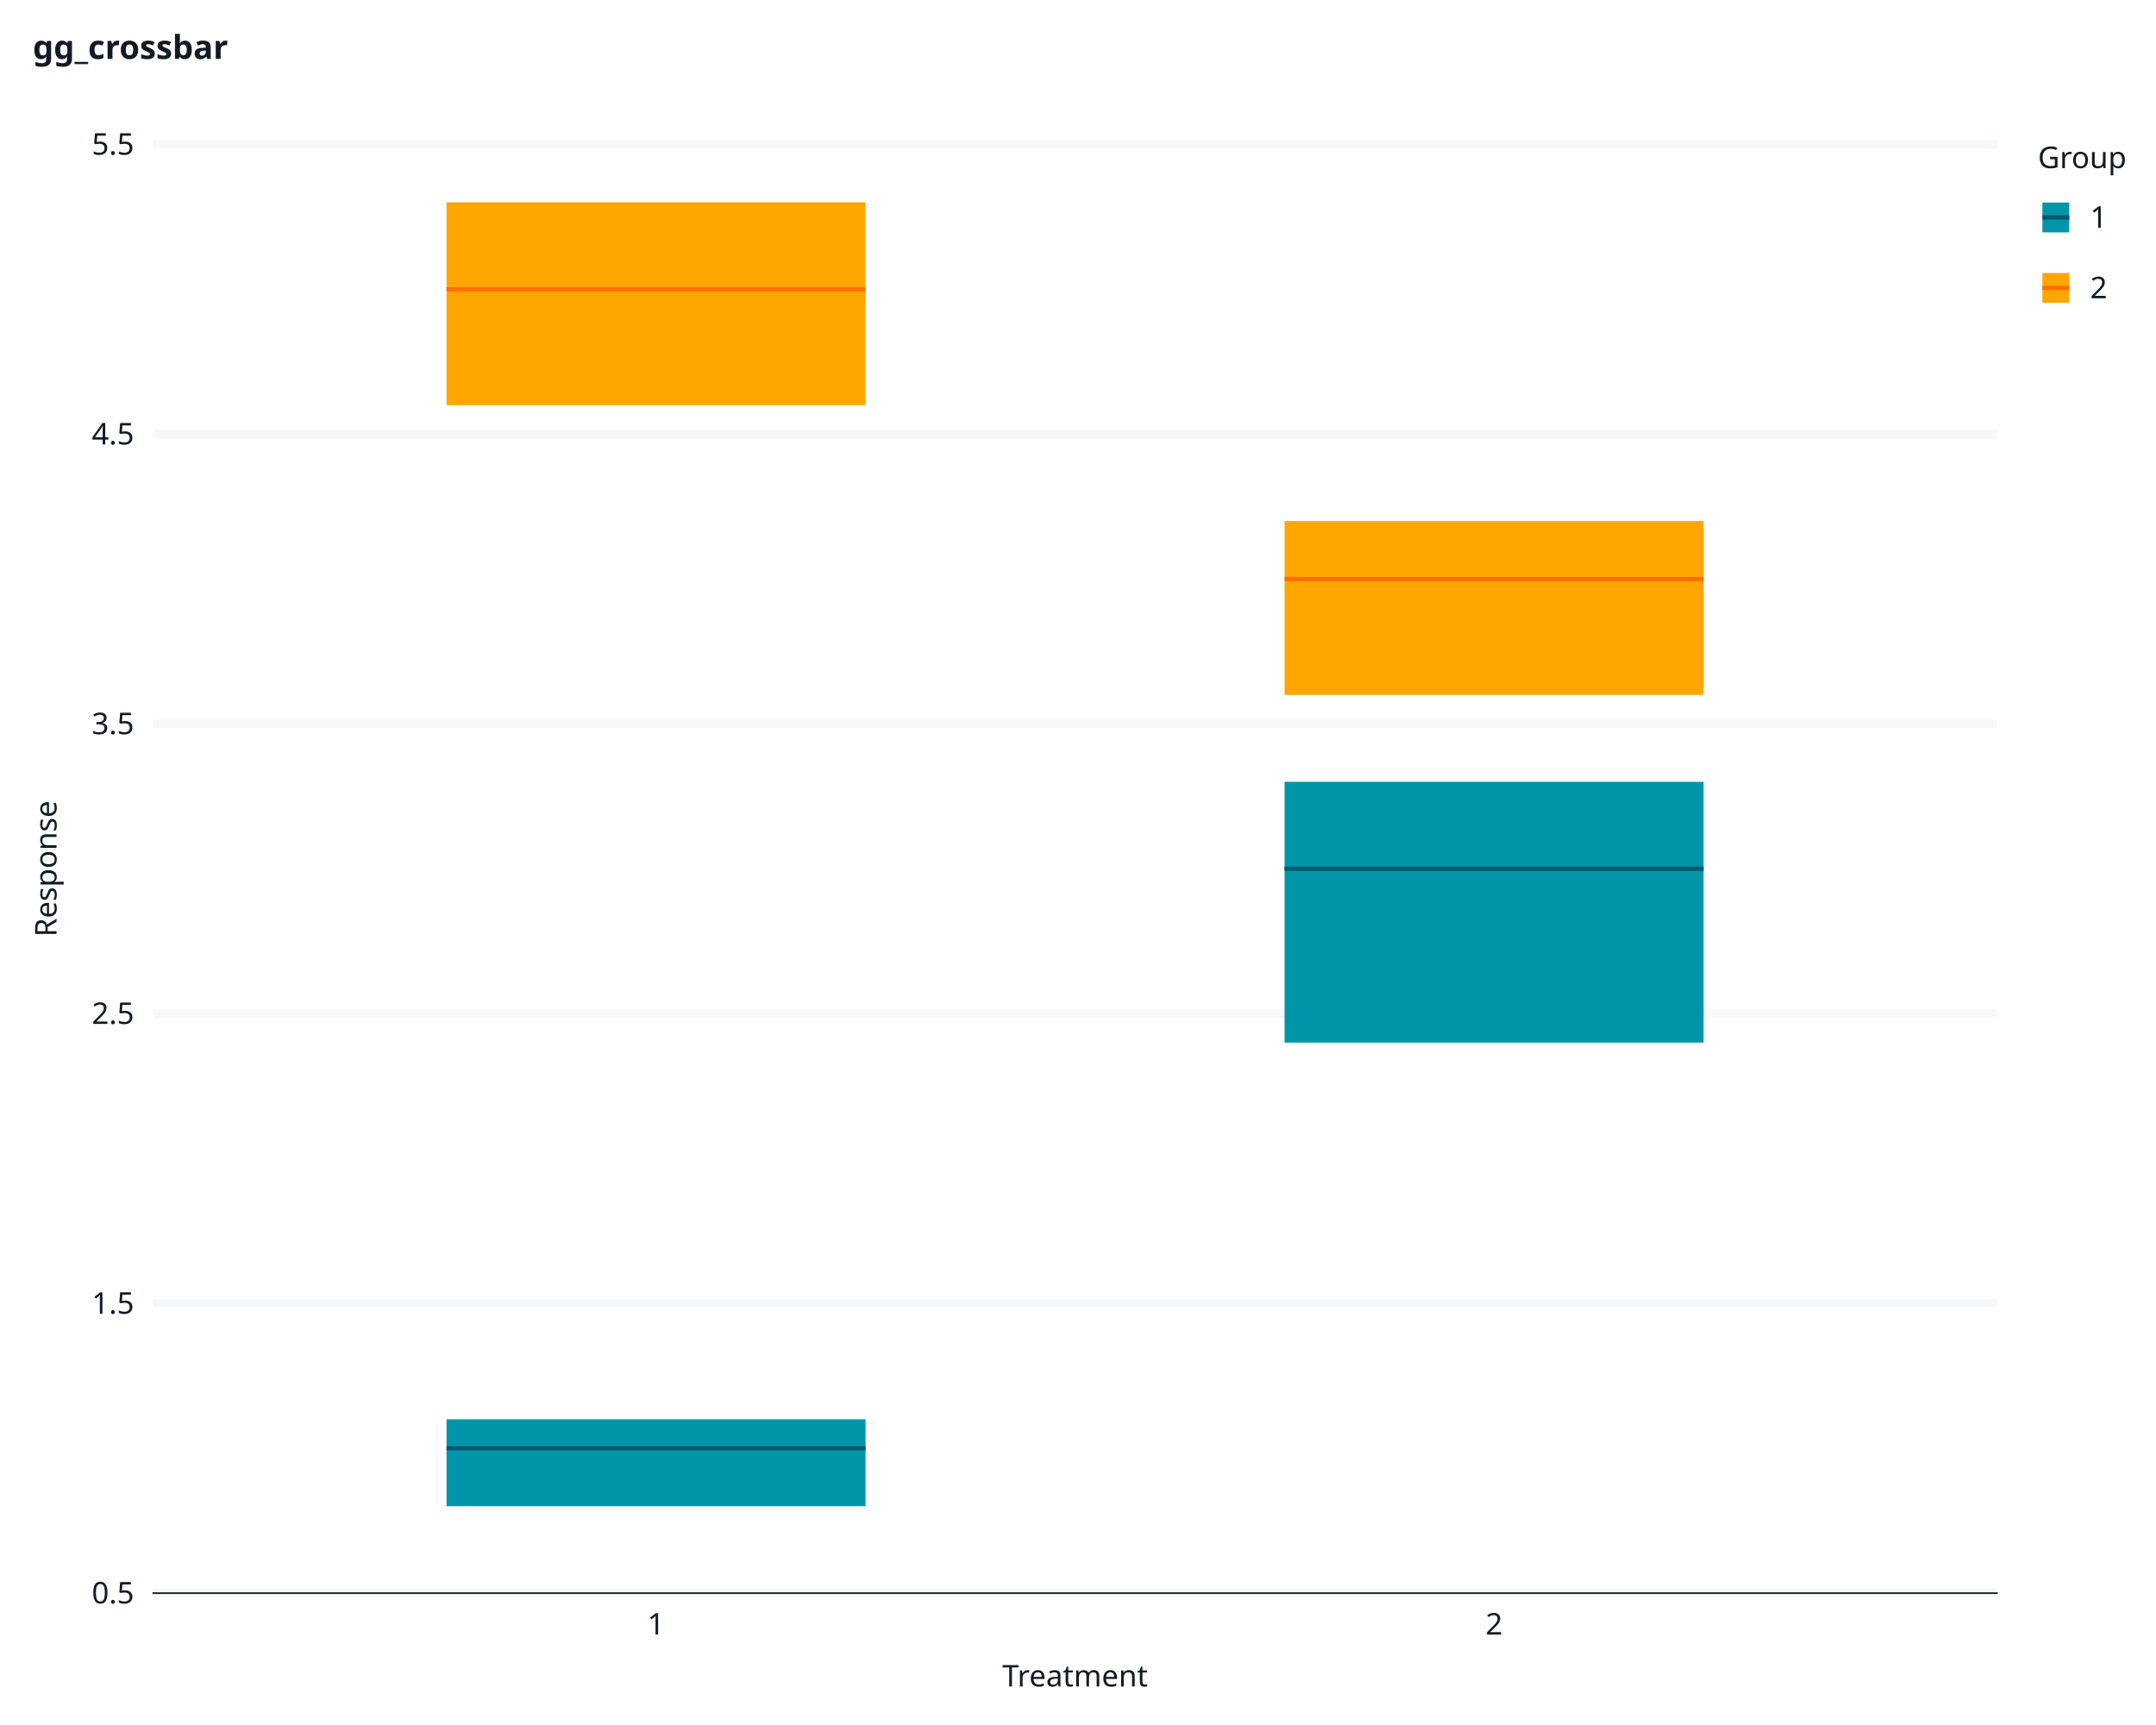
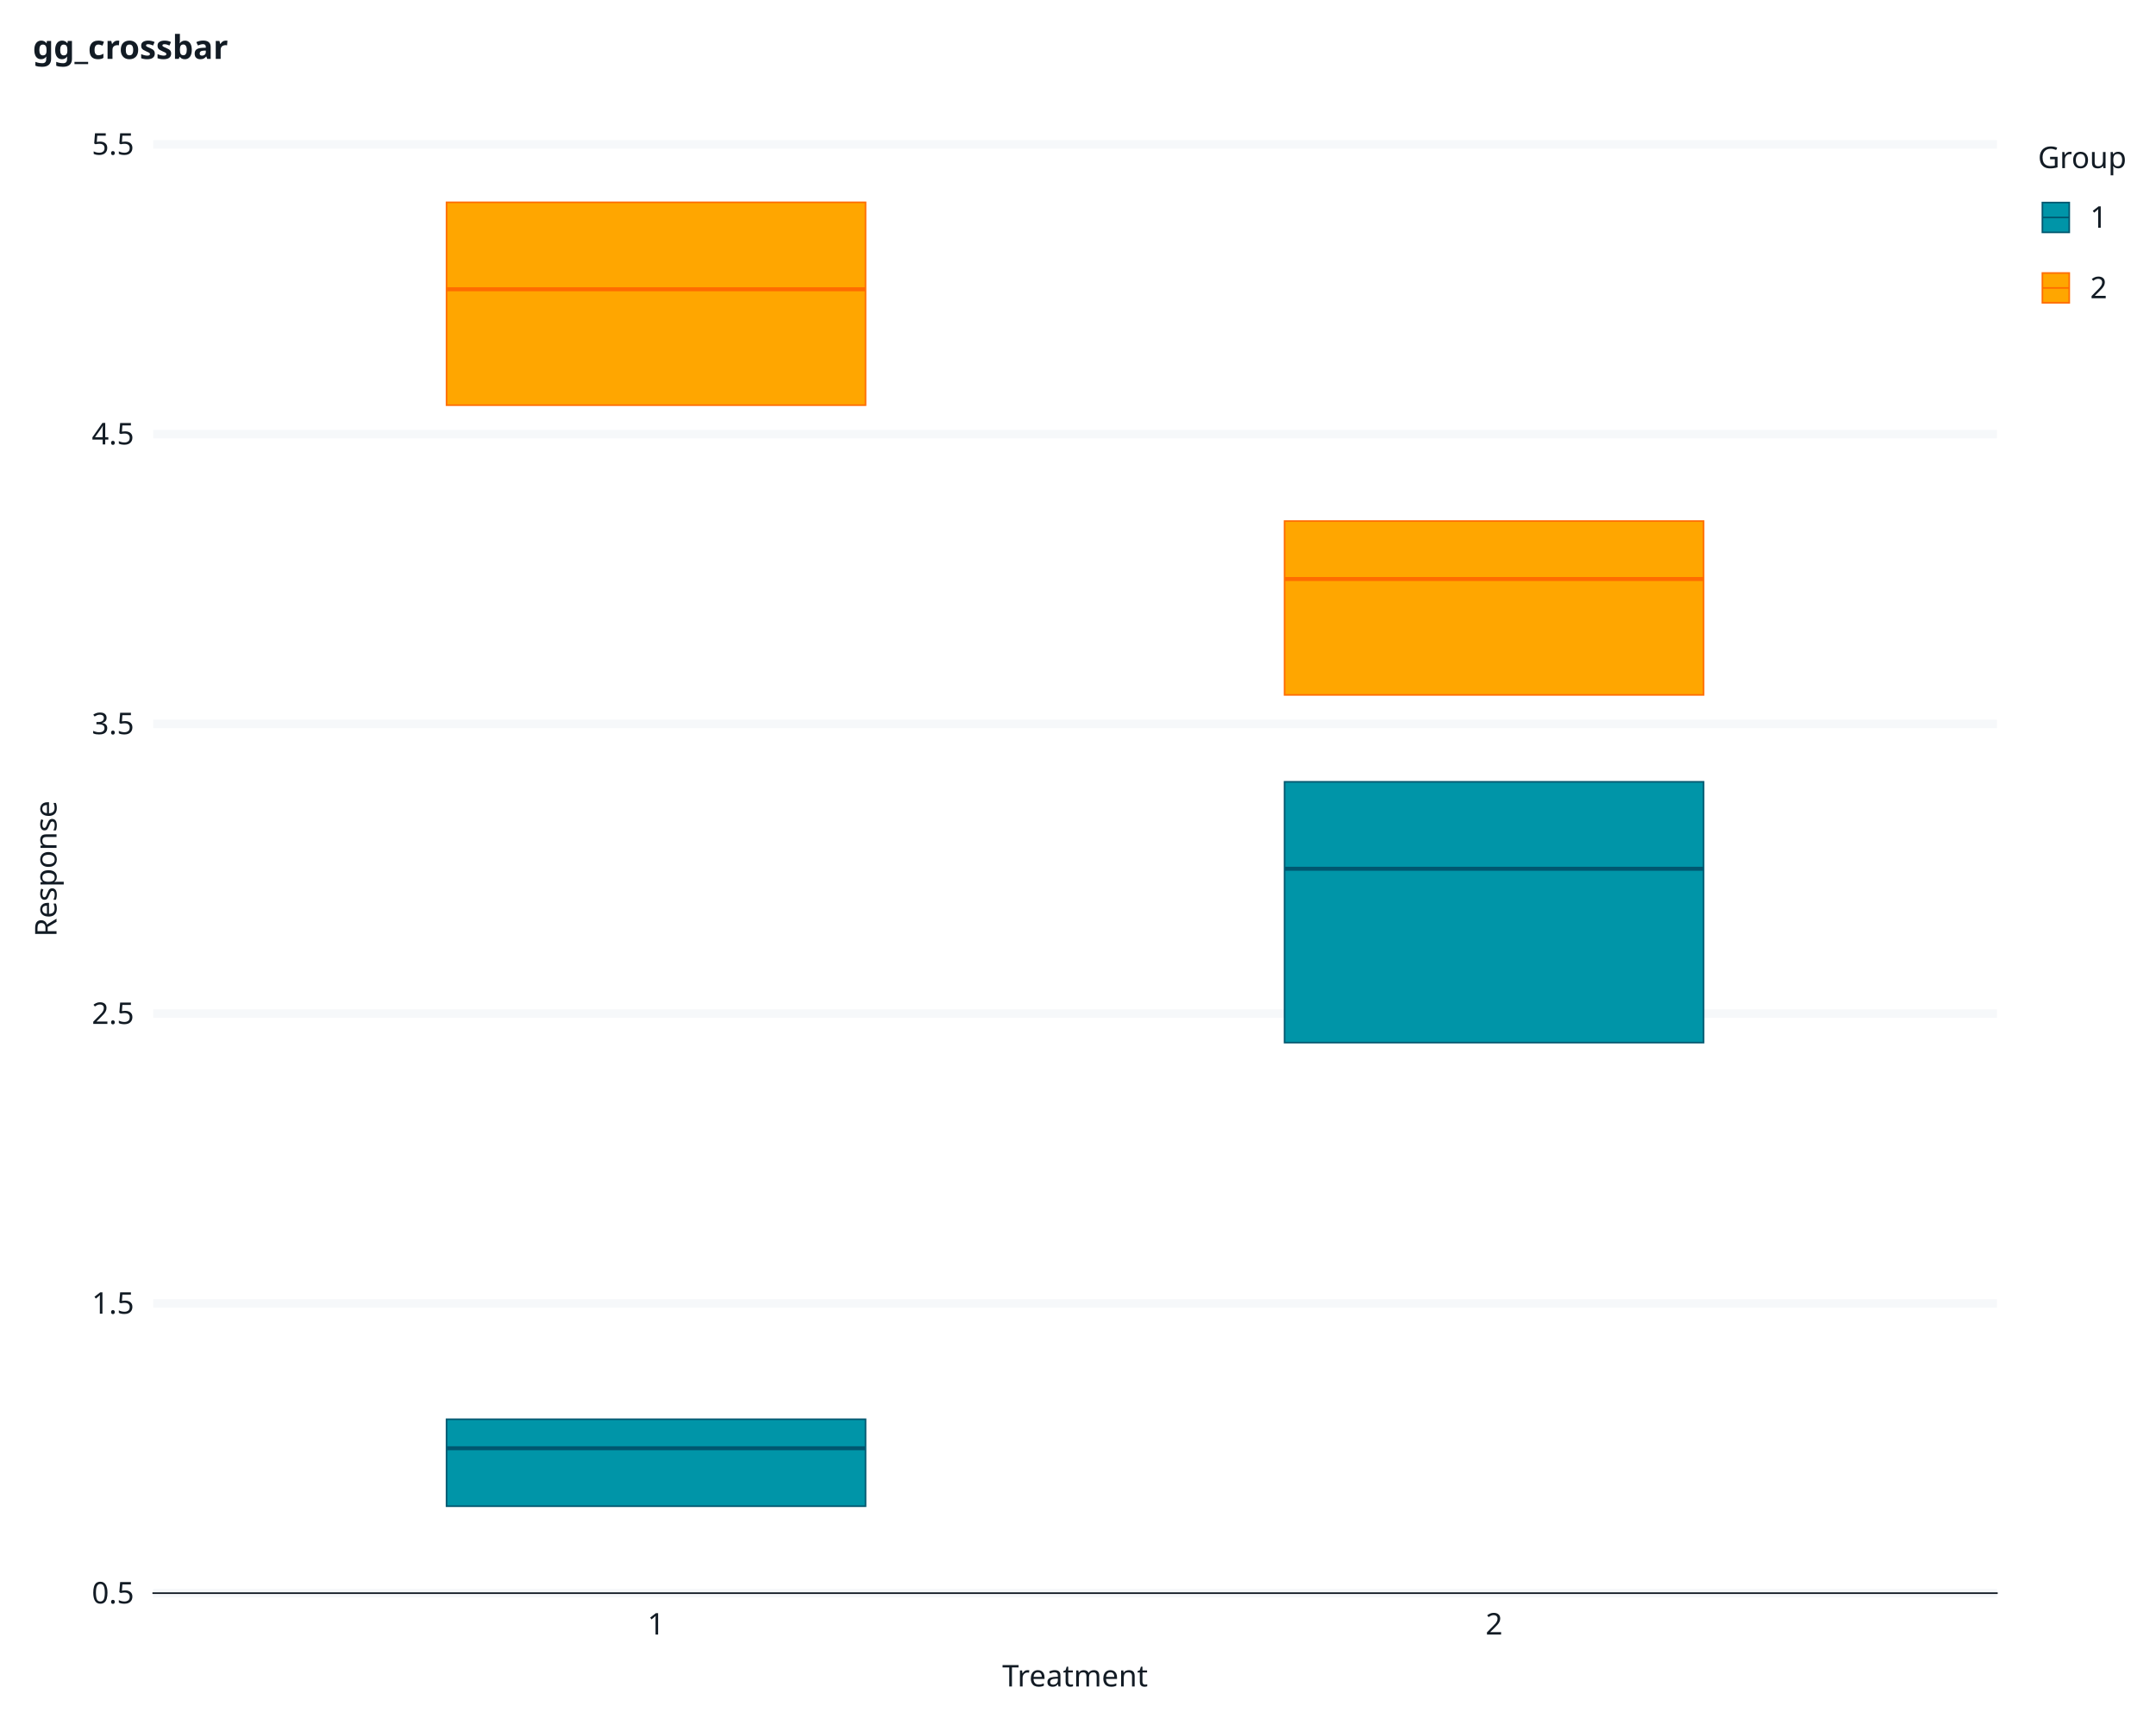
<svg xmlns="http://www.w3.org/2000/svg" class="svglite" data-engine-version="2.0" width="720.00pt" height="576.00pt" viewBox="0 0 720.00 576.00">
  <defs>
    <style type="text/css">
    .svglite line, .svglite polyline, .svglite polygon, .svglite path, .svglite rect, .svglite circle {
      fill: none;
      stroke: #000000;
      stroke-linecap: round;
      stroke-linejoin: round;
      stroke-miterlimit: 10.00;
    }
  </style>
  </defs>
  <rect width="100%" height="100%" style="stroke: none; fill: #FFFFFF;" />
  <defs>
    <clipPath id="cpMC4wMHw3MjAuMDB8MC4wMHw1NzYuMDA=">
      <rect x="0.00" y="0.00" width="720.00" height="576.00" />
    </clipPath>
  </defs>
  <g clip-path="url(#cpMC4wMHw3MjAuMDB8MC4wMHw1NzYuMDA=)">
    <rect x="0.00" y="0.00" width="720.00" height="576.00" style="stroke-width: 1.07; stroke: #FFFFFF; fill: #FFFFFF;" />
    <rect x="51.17" y="48.21" width="615.70" height="483.76" style="stroke-width: 1.07; stroke: #FFFFFF; fill: #FFFFFF;" />
    <polyline points="51.17,531.97 666.87,531.97 " style="stroke-width: 2.84; stroke: #F6F8FA; stroke-linecap: butt;" />
    <polyline points="51.17,435.21 666.87,435.21 " style="stroke-width: 2.84; stroke: #F6F8FA; stroke-linecap: butt;" />
    <polyline points="51.17,338.46 666.87,338.46 " style="stroke-width: 2.84; stroke: #F6F8FA; stroke-linecap: butt;" />
    <polyline points="51.17,241.71 666.87,241.71 " style="stroke-width: 2.84; stroke: #F6F8FA; stroke-linecap: butt;" />
    <polyline points="51.17,144.96 666.87,144.96 " style="stroke-width: 2.84; stroke: #F6F8FA; stroke-linecap: butt;" />
    <polyline points="51.17,48.21 666.87,48.21 " style="stroke-width: 2.84; stroke: #F6F8FA; stroke-linecap: butt;" />
    <polyline points="219.09,531.97 219.09,48.21 " style="stroke-width: 2.84; stroke: none; stroke-linecap: butt;" />
    <polyline points="498.95,531.97 498.95,48.21 " style="stroke-width: 2.84; stroke: none; stroke-linecap: butt;" />
-     <polygon points="149.12,473.91 149.12,502.94 289.05,502.94 289.05,473.91 149.12,473.91 " style="stroke-width: 0.00; stroke: #00576F; stroke-linecap: butt; stroke-linejoin: miter; fill: #0095A8;" />
-     <polygon points="149.12,67.56 149.12,135.29 289.05,135.29 289.05,67.56 149.12,67.56 " style="stroke-width: 0.00; stroke: #FF6C00; stroke-linecap: butt; stroke-linejoin: miter; fill: #FFA600;" />
-     <polygon points="428.98,261.06 428.98,348.14 568.91,348.14 568.91,261.06 428.98,261.06 " style="stroke-width: 0.00; stroke: #00576F; stroke-linecap: butt; stroke-linejoin: miter; fill: #0095A8;" />
-     <polygon points="428.98,173.99 428.98,232.04 568.91,232.04 568.91,173.99 428.98,173.99 " style="stroke-width: 0.00; stroke: #FF6C00; stroke-linecap: butt; stroke-linejoin: miter; fill: #FFA600;" />
-     <line x1="149.12" y1="483.59" x2="289.05" y2="483.59" style="stroke-width: 1.41; stroke: #00576F; stroke-linecap: butt; stroke-linejoin: miter;" />
-     <line x1="149.12" y1="96.59" x2="289.05" y2="96.59" style="stroke-width: 1.41; stroke: #FF6C00; stroke-linecap: butt; stroke-linejoin: miter;" />
-     <line x1="428.98" y1="290.09" x2="568.91" y2="290.09" style="stroke-width: 1.41; stroke: #00576F; stroke-linecap: butt; stroke-linejoin: miter;" />
-     <line x1="428.98" y1="193.34" x2="568.91" y2="193.34" style="stroke-width: 1.41; stroke: #FF6C00; stroke-linecap: butt; stroke-linejoin: miter;" />
+     <polygon points="149.12,473.91 149.12,502.94 289.05,502.94 289.05,473.91 149.12,473.91 " style="stroke-width: 0.53; stroke: #00576F; stroke-linecap: butt; stroke-linejoin: miter; fill: #0095A8;" />
+     <polygon points="149.12,67.56 149.12,135.29 289.05,135.29 289.05,67.56 149.12,67.56 " style="stroke-width: 0.53; stroke: #FF6C00; stroke-linecap: butt; stroke-linejoin: miter; fill: #FFA600;" />
+     <polygon points="428.98,261.06 428.98,348.14 568.91,348.14 568.91,261.06 428.98,261.06 " style="stroke-width: 0.53; stroke: #00576F; stroke-linecap: butt; stroke-linejoin: miter; fill: #0095A8;" />
+     <polygon points="428.98,173.99 428.98,232.04 568.91,232.04 568.91,173.99 428.98,173.99 " style="stroke-width: 0.53; stroke: #FF6C00; stroke-linecap: butt; stroke-linejoin: miter; fill: #FFA600;" />
+     <line x1="149.12" y1="483.59" x2="289.05" y2="483.59" style="stroke-width: 1.33; stroke: #00576F; stroke-linecap: butt; stroke-linejoin: miter;" />
+     <line x1="149.12" y1="96.59" x2="289.05" y2="96.59" style="stroke-width: 1.33; stroke: #FF6C00; stroke-linecap: butt; stroke-linejoin: miter;" />
+     <line x1="428.98" y1="290.09" x2="568.91" y2="290.09" style="stroke-width: 1.33; stroke: #00576F; stroke-linecap: butt; stroke-linejoin: miter;" />
+     <line x1="428.98" y1="193.34" x2="568.91" y2="193.34" style="stroke-width: 1.33; stroke: #FF6C00; stroke-linecap: butt; stroke-linejoin: miter;" />
    <polyline points="51.17,531.97 51.17,48.21 " style="stroke-width: 0.53; stroke: none; stroke-linecap: square;" />
    <text x="44.78" y="535.41" text-anchor="end" style="font-size: 10.00px; fill: #121B24; font-family: sans;" textLength="13.90px" lengthAdjust="spacingAndGlyphs">0.5</text>
    <text x="44.78" y="438.66" text-anchor="end" style="font-size: 10.00px; fill: #121B24; font-family: sans;" textLength="13.90px" lengthAdjust="spacingAndGlyphs">1.5</text>
    <text x="44.78" y="341.90" text-anchor="end" style="font-size: 10.00px; fill: #121B24; font-family: sans;" textLength="13.90px" lengthAdjust="spacingAndGlyphs">2.5</text>
    <text x="44.78" y="245.15" text-anchor="end" style="font-size: 10.00px; fill: #121B24; font-family: sans;" textLength="13.90px" lengthAdjust="spacingAndGlyphs">3.5</text>
    <text x="44.78" y="148.40" text-anchor="end" style="font-size: 10.00px; fill: #121B24; font-family: sans;" textLength="13.90px" lengthAdjust="spacingAndGlyphs">4.5</text>
    <text x="44.78" y="51.65" text-anchor="end" style="font-size: 10.00px; fill: #121B24; font-family: sans;" textLength="13.90px" lengthAdjust="spacingAndGlyphs">5.5</text>
    <polyline points="47.52,531.97 51.17,531.97 " style="stroke-width: 0.53; stroke: none; stroke-linecap: butt;" />
    <polyline points="47.52,435.21 51.17,435.21 " style="stroke-width: 0.53; stroke: none; stroke-linecap: butt;" />
    <polyline points="47.52,338.46 51.17,338.46 " style="stroke-width: 0.53; stroke: none; stroke-linecap: butt;" />
    <polyline points="47.52,241.71 51.17,241.71 " style="stroke-width: 0.53; stroke: none; stroke-linecap: butt;" />
    <polyline points="47.52,144.96 51.17,144.96 " style="stroke-width: 0.53; stroke: none; stroke-linecap: butt;" />
    <polyline points="47.52,48.21 51.17,48.21 " style="stroke-width: 0.53; stroke: none; stroke-linecap: butt;" />
    <polyline points="51.17,531.97 666.87,531.97 " style="stroke-width: 0.53; stroke: #121B24; stroke-linecap: square;" />
    <polyline points="219.09,535.62 219.09,531.97 " style="stroke-width: 0.53; stroke: none; stroke-linecap: butt;" />
    <polyline points="498.95,535.62 498.95,531.97 " style="stroke-width: 0.53; stroke: none; stroke-linecap: butt;" />
    <text x="219.09" y="545.79" text-anchor="middle" style="font-size: 10.00px; fill: #121B24; font-family: sans;" textLength="5.56px" lengthAdjust="spacingAndGlyphs">1</text>
    <text x="498.95" y="545.79" text-anchor="middle" style="font-size: 10.00px; fill: #121B24; font-family: sans;" textLength="5.56px" lengthAdjust="spacingAndGlyphs">2</text>
    <text x="359.02" y="563.13" text-anchor="middle" style="font-size: 10.00px; fill: #121B24; font-family: sans;" textLength="45.58px" lengthAdjust="spacingAndGlyphs">Treatment</text>
    <text transform="translate(18.88,290.09) rotate(-90)" text-anchor="middle" style="font-size: 10.00px; fill: #121B24; font-family: sans;" textLength="45.04px" lengthAdjust="spacingAndGlyphs">Response</text>
    <rect x="672.35" y="48.21" width="25.74" height="66.11" style="stroke-width: 1.07; stroke: #FFFFFF; fill: #FFFFFF;" />
    <text x="680.57" y="56.13" style="font-size: 10.00px; fill: #121B24; font-family: sans;" textLength="27.80px" lengthAdjust="spacingAndGlyphs">Group</text>
    <rect x="680.57" y="62.65" width="11.96" height="19.92" style="stroke-width: 1.07; stroke: #FFFFFF; fill: #FFFFFF;" />
-     <rect x="682.06" y="67.63" width="8.97" height="9.96" style="stroke-width: 0.00; stroke: #00576F; stroke-linecap: butt; stroke-linejoin: miter; fill: #0095A8;" />
-     <polyline points="682.06,72.61 691.03,72.61 " style="stroke-width: 1.41; stroke: #00576F; stroke-linecap: butt; stroke-linejoin: miter;" />
+     <rect x="682.06" y="67.63" width="8.97" height="9.96" style="stroke-width: 0.53; stroke: #00576F; stroke-linecap: butt; stroke-linejoin: miter; fill: #0095A8;" />
+     <polyline points="682.06,72.61 691.03,72.61 " style="stroke-width: 0.53; stroke: #00576F; stroke-linecap: butt; stroke-linejoin: miter;" />
    <rect x="680.57" y="86.18" width="11.96" height="19.92" style="stroke-width: 1.07; stroke: #FFFFFF; fill: #FFFFFF;" />
-     <rect x="682.06" y="91.16" width="8.97" height="9.96" style="stroke-width: 0.00; stroke: #FF6C00; stroke-linecap: butt; stroke-linejoin: miter; fill: #FFA600;" />
-     <polyline points="682.06,96.14 691.03,96.14 " style="stroke-width: 1.41; stroke: #FF6C00; stroke-linecap: butt; stroke-linejoin: miter;" />
+     <rect x="682.06" y="91.16" width="8.97" height="9.96" style="stroke-width: 0.53; stroke: #FF6C00; stroke-linecap: butt; stroke-linejoin: miter; fill: #FFA600;" />
+     <polyline points="682.06,96.14 691.03,96.14 " style="stroke-width: 0.53; stroke: #FF6C00; stroke-linecap: butt; stroke-linejoin: miter;" />
    <text x="698.00" y="76.05" style="font-size: 10.00px; fill: #121B24; font-family: sans;" textLength="5.56px" lengthAdjust="spacingAndGlyphs">1</text>
    <text x="698.00" y="99.58" style="font-size: 10.00px; fill: #121B24; font-family: sans;" textLength="5.56px" lengthAdjust="spacingAndGlyphs">2</text>
    <text x="10.96" y="19.67" style="font-size: 11.00px; font-weight: bold; fill: #121B24; font-family: sans;" textLength="60.55px" lengthAdjust="spacingAndGlyphs">gg_crossbar</text>
  </g>
</svg>
